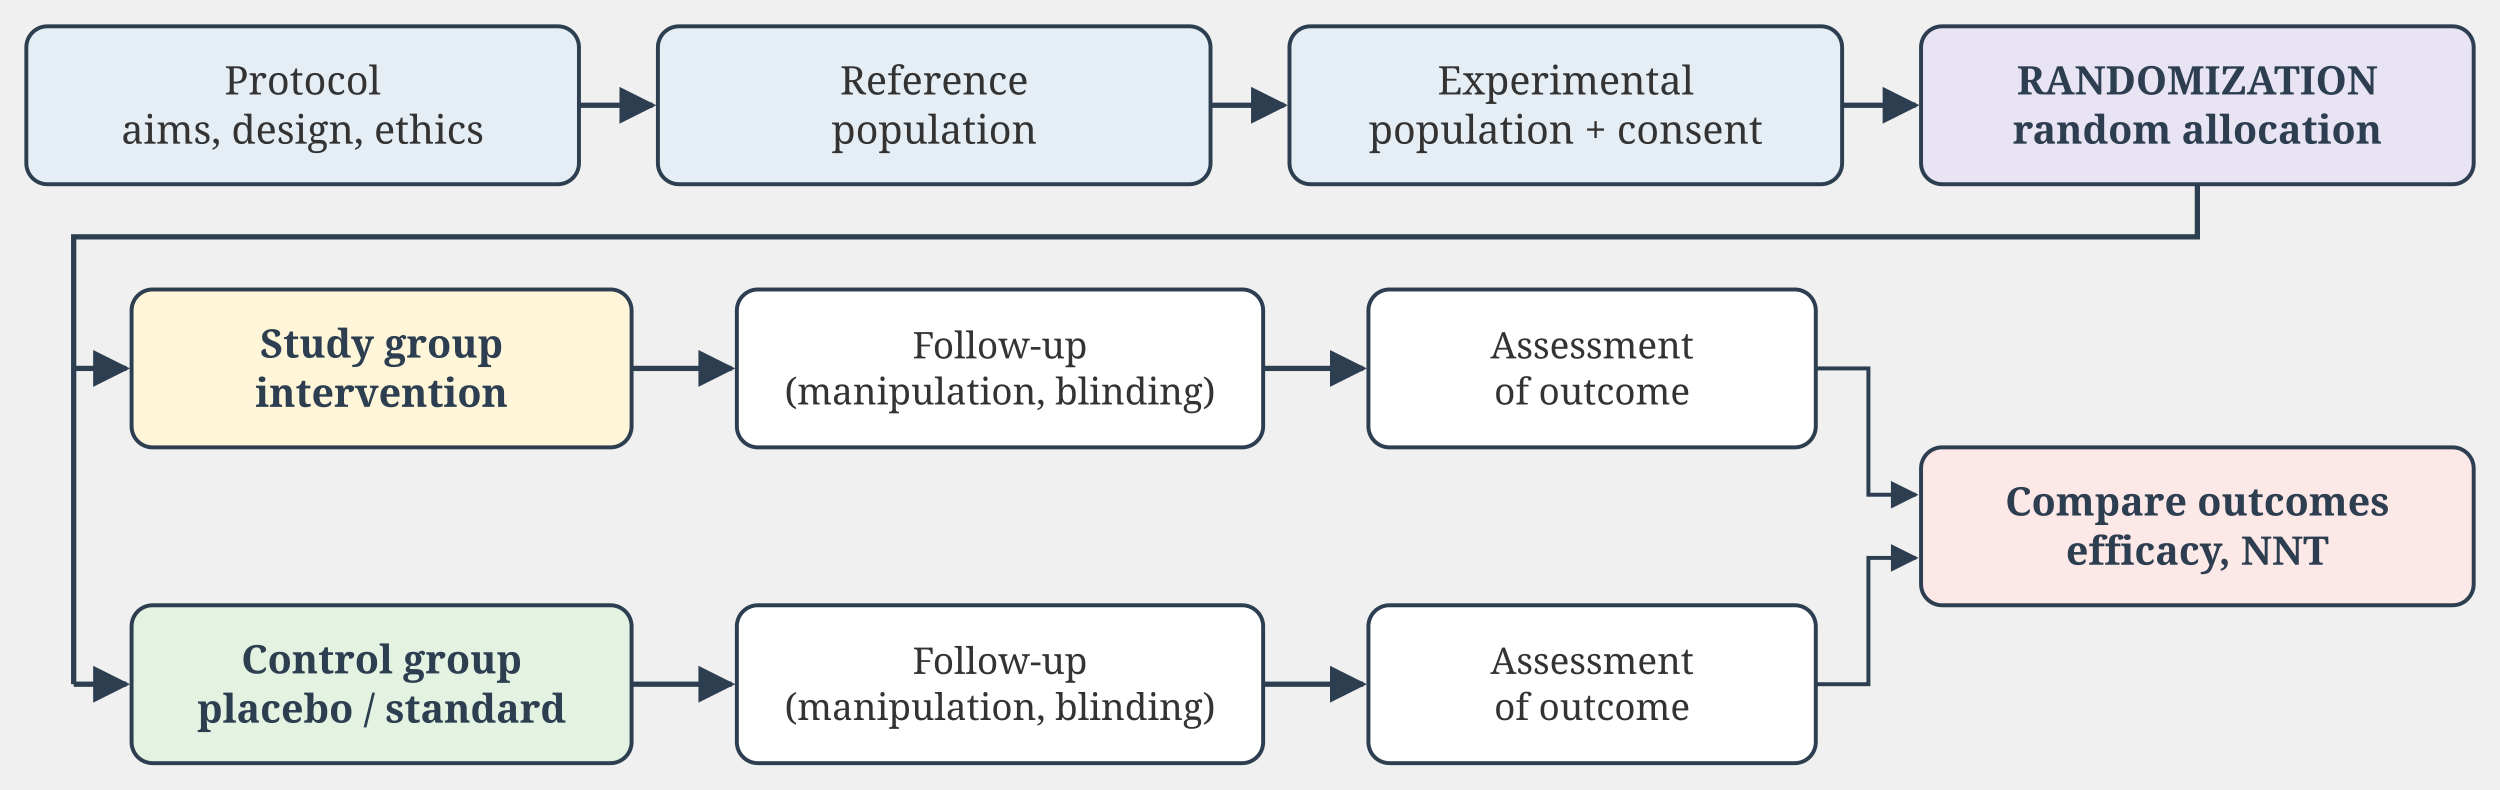
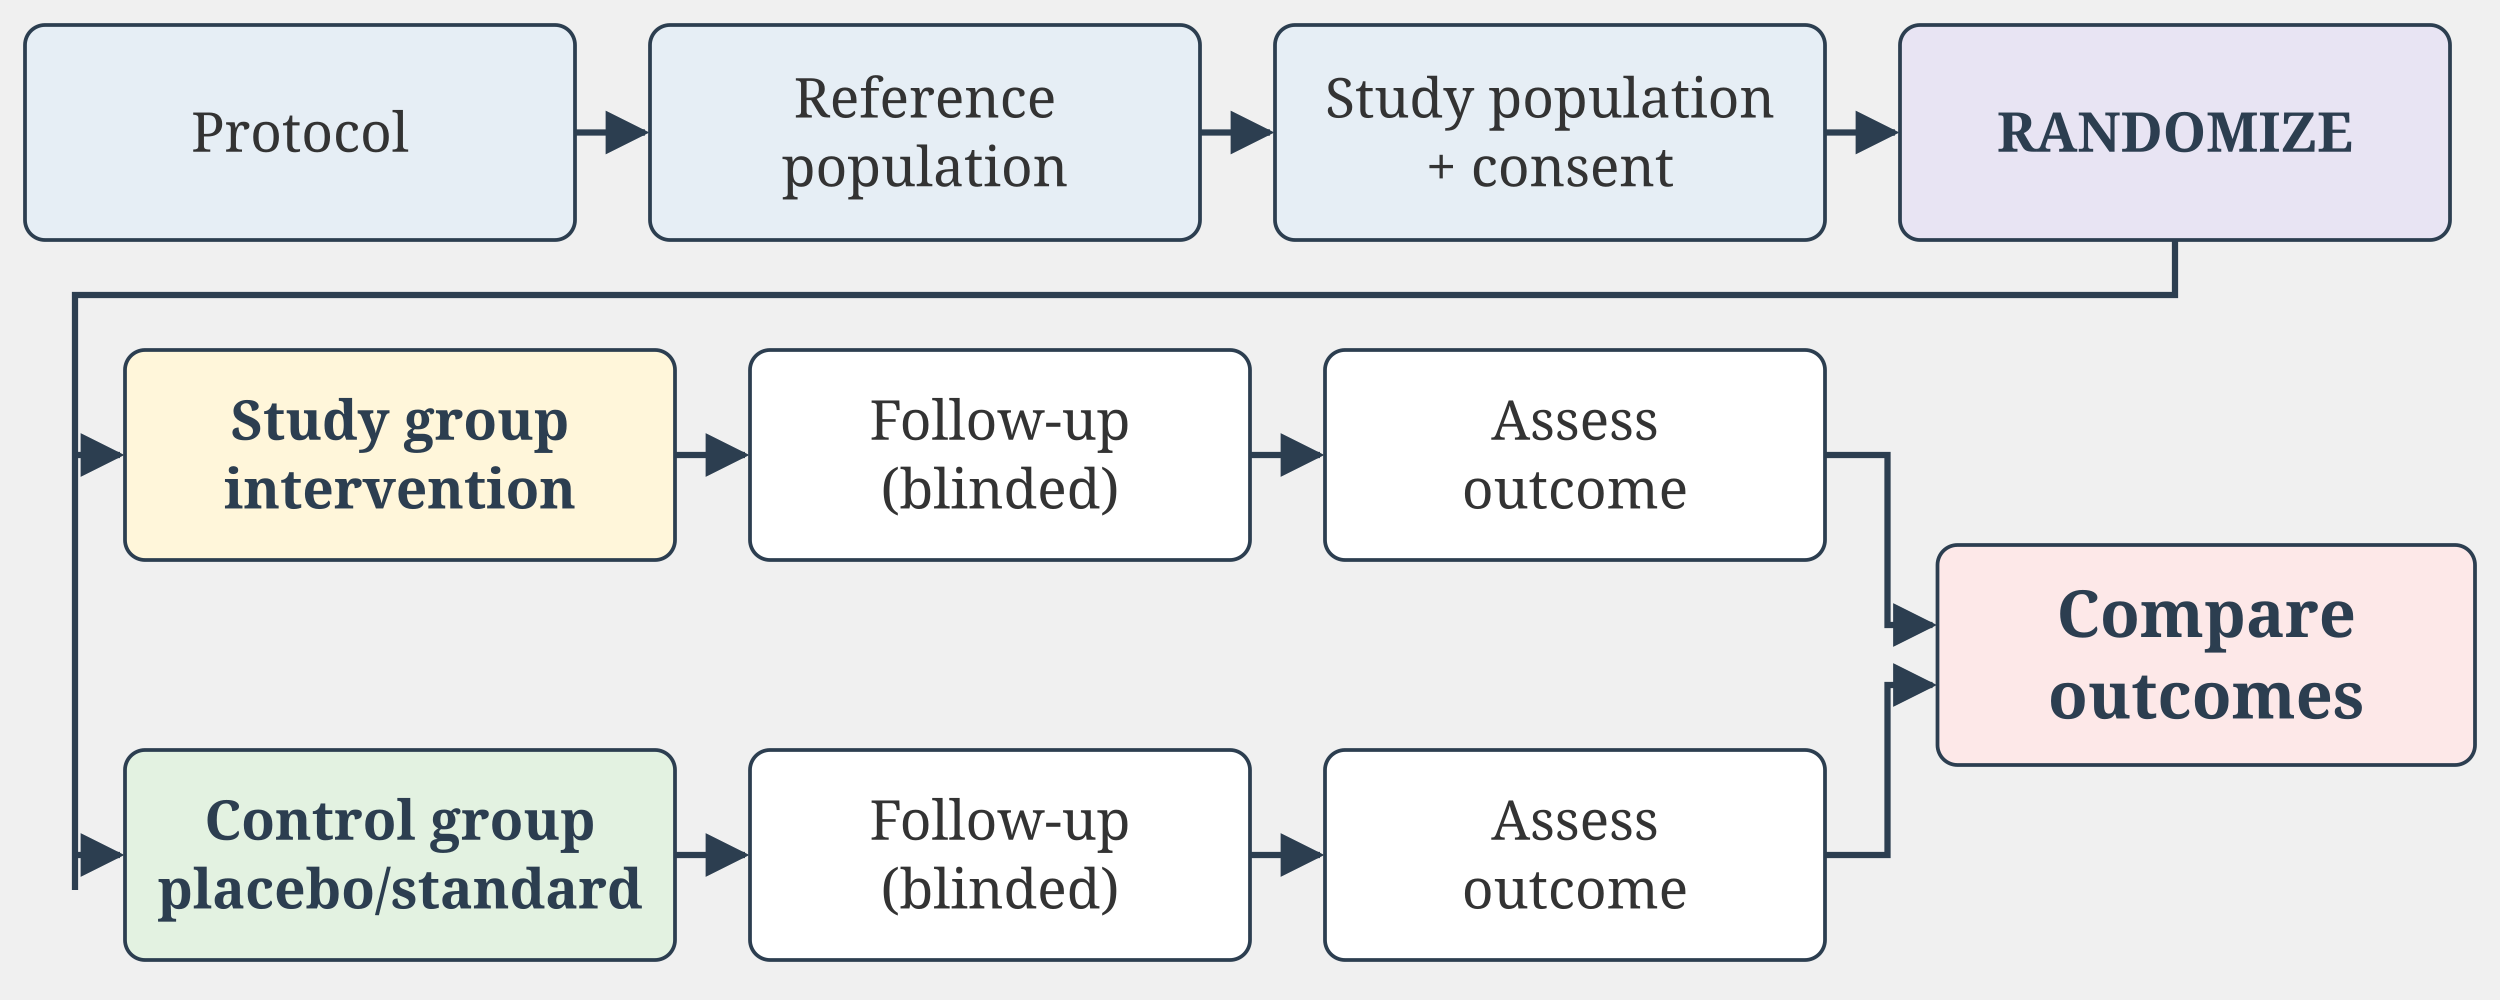
- <svg xmlns="http://www.w3.org/2000/svg" width="950" height="300" viewBox="0 0 950 300" role="img" aria-labelledby="title desc">
+ <svg xmlns="http://www.w3.org/2000/svg" width="1000" height="400" viewBox="0 0 1000 400" role="img" aria-labelledby="title desc">
  <defs>
    <marker id="arr" viewBox="0 0 10 10" refX="9" refY="5" markerWidth="7" markerHeight="7" orient="auto-start-reverse">
      <path d="M0,0 L10,5 L0,10 z" fill="#2c3e50" />
    </marker>
  </defs>
-   <rect x="10" y="10" width="210" height="60" rx="8" fill="#E6EEF5" stroke="#2c3e50" stroke-width="1.5" />
-   <text x="115.0" y="35.9" text-anchor="middle" font-family="Georgia, serif" font-size="15" fill="#333">Protocol</text>
-   <text x="115.0" y="54.6" text-anchor="middle" font-family="Georgia, serif" font-size="15" fill="#333">aims, design, ethics</text>
-   <line x1="220" y1="40" x2="248" y2="40" stroke="#2c3e50" stroke-width="2" marker-end="url(#arr)" />
-   <rect x="250" y="10" width="210" height="60" rx="8" fill="#E6EEF5" stroke="#2c3e50" stroke-width="1.5" />
-   <text x="355.0" y="35.9" text-anchor="middle" font-family="Georgia, serif" font-size="15" fill="#333">Reference</text>
-   <text x="355.0" y="54.6" text-anchor="middle" font-family="Georgia, serif" font-size="15" fill="#333">population</text>
-   <line x1="460" y1="40" x2="488" y2="40" stroke="#2c3e50" stroke-width="2" marker-end="url(#arr)" />
-   <rect x="490" y="10" width="210" height="60" rx="8" fill="#E6EEF5" stroke="#2c3e50" stroke-width="1.5" />
-   <text x="595.0" y="35.9" text-anchor="middle" font-family="Georgia, serif" font-size="15" fill="#333">Experimental</text>
-   <text x="595.0" y="54.6" text-anchor="middle" font-family="Georgia, serif" font-size="15" fill="#333">population + consent</text>
-   <line x1="700" y1="40" x2="728" y2="40" stroke="#2c3e50" stroke-width="2" marker-end="url(#arr)" />
-   <rect x="730" y="10" width="210" height="60" rx="8" fill="#E8E4F3" stroke="#2c3e50" stroke-width="1.5" />
-   <text x="835.0" y="35.9" text-anchor="middle" font-family="Georgia, serif" font-size="15" font-weight="bold" fill="#2c3e50">RANDOMIZATION</text>
-   <text x="835.0" y="54.6" text-anchor="middle" font-family="Georgia, serif" font-size="15" font-weight="bold" fill="#2c3e50">random allocation</text>
-   <path d="M835,70 L835,90 L28,90 L28,260" fill="none" stroke="#2c3e50" stroke-width="2" />
-   <line x1="28" y1="140" x2="48" y2="140" stroke="#2c3e50" stroke-width="2" marker-end="url(#arr)" />
-   <rect x="50" y="110" width="190" height="60" rx="8" fill="#FFF6DA" stroke="#2c3e50" stroke-width="1.5" />
-   <text x="145.0" y="135.9" text-anchor="middle" font-family="Georgia, serif" font-size="15" font-weight="bold" fill="#2c3e50">Study group</text>
-   <text x="145.0" y="154.6" text-anchor="middle" font-family="Georgia, serif" font-size="15" font-weight="bold" fill="#2c3e50">intervention</text>
-   <line x1="240" y1="140" x2="278" y2="140" stroke="#2c3e50" stroke-width="2" marker-end="url(#arr)" />
-   <rect x="280" y="110" width="200" height="60" rx="8" fill="#ffffff" stroke="#2c3e50" stroke-width="1.5" />
-   <text x="380.0" y="136.2" text-anchor="middle" font-family="Georgia, serif" font-size="14" fill="#333">Follow-up</text>
-   <text x="380.0" y="153.7" text-anchor="middle" font-family="Georgia, serif" font-size="14" fill="#333">(manipulation, blinding)</text>
-   <line x1="480" y1="140" x2="518" y2="140" stroke="#2c3e50" stroke-width="2" marker-end="url(#arr)" />
-   <rect x="520" y="110" width="170" height="60" rx="8" fill="#ffffff" stroke="#2c3e50" stroke-width="1.5" />
-   <text x="605.0" y="136.2" text-anchor="middle" font-family="Georgia, serif" font-size="14" fill="#333">Assessment</text>
-   <text x="605.0" y="153.7" text-anchor="middle" font-family="Georgia, serif" font-size="14" fill="#333">of outcome</text>
-   <line x1="28" y1="260" x2="48" y2="260" stroke="#2c3e50" stroke-width="2" marker-end="url(#arr)" />
-   <rect x="50" y="230" width="190" height="60" rx="8" fill="#E3F2E1" stroke="#2c3e50" stroke-width="1.5" />
-   <text x="145.0" y="255.9" text-anchor="middle" font-family="Georgia, serif" font-size="15" font-weight="bold" fill="#2c3e50">Control group</text>
-   <text x="145.0" y="274.6" text-anchor="middle" font-family="Georgia, serif" font-size="15" font-weight="bold" fill="#2c3e50">placebo / standard</text>
-   <line x1="240" y1="260" x2="278" y2="260" stroke="#2c3e50" stroke-width="2" marker-end="url(#arr)" />
-   <rect x="280" y="230" width="200" height="60" rx="8" fill="#ffffff" stroke="#2c3e50" stroke-width="1.5" />
-   <text x="380.0" y="256.1" text-anchor="middle" font-family="Georgia, serif" font-size="14" fill="#333">Follow-up</text>
-   <text x="380.0" y="273.6" text-anchor="middle" font-family="Georgia, serif" font-size="14" fill="#333">(manipulation, blinding)</text>
-   <line x1="480" y1="260" x2="518" y2="260" stroke="#2c3e50" stroke-width="2" marker-end="url(#arr)" />
-   <rect x="520" y="230" width="170" height="60" rx="8" fill="#ffffff" stroke="#2c3e50" stroke-width="1.5" />
-   <text x="605.0" y="256.1" text-anchor="middle" font-family="Georgia, serif" font-size="14" fill="#333">Assessment</text>
-   <text x="605.0" y="273.6" text-anchor="middle" font-family="Georgia, serif" font-size="14" fill="#333">of outcome</text>
-   <path d="M690,140 L710,140 L710,188 L728,188" fill="none" stroke="#2c3e50" stroke-width="1.5" marker-end="url(#arr)" />
-   <path d="M690,260 L710,260 L710,212 L728,212" fill="none" stroke="#2c3e50" stroke-width="1.5" marker-end="url(#arr)" />
-   <rect x="730" y="170" width="210" height="60" rx="8" fill="#FDE8E8" stroke="#2c3e50" stroke-width="1.5" />
-   <text x="835.0" y="195.9" text-anchor="middle" font-family="Georgia, serif" font-size="15" font-weight="bold" fill="#2c3e50">Compare outcomes</text>
-   <text x="835.0" y="214.6" text-anchor="middle" font-family="Georgia, serif" font-size="15" font-weight="bold" fill="#2c3e50">efficacy, NNT</text>
+   <rect x="10" y="10" width="220" height="86" rx="8" fill="#E6EEF5" stroke="#2c3e50" stroke-width="1.5" />
+   <text x="120.0" y="60.7" text-anchor="middle" font-family="Georgia, serif" font-size="22" fill="#333">Protocol</text>
+   <line x1="230" y1="53" x2="258" y2="53" stroke="#2c3e50" stroke-width="2.5" marker-end="url(#arr)" />
+   <rect x="260" y="10" width="220" height="86" rx="8" fill="#E6EEF5" stroke="#2c3e50" stroke-width="1.5" />
+   <text x="370.0" y="47.0" text-anchor="middle" font-family="Georgia, serif" font-size="22" fill="#333">Reference</text>
+   <text x="370.0" y="74.5" text-anchor="middle" font-family="Georgia, serif" font-size="22" fill="#333">population</text>
+   <line x1="480" y1="53" x2="508" y2="53" stroke="#2c3e50" stroke-width="2.5" marker-end="url(#arr)" />
+   <rect x="510" y="10" width="220" height="86" rx="8" fill="#E6EEF5" stroke="#2c3e50" stroke-width="1.5" />
+   <text x="620.0" y="47.0" text-anchor="middle" font-family="Georgia, serif" font-size="22" fill="#333">Study population</text>
+   <text x="620.0" y="74.5" text-anchor="middle" font-family="Georgia, serif" font-size="22" fill="#333">+ consent</text>
+   <line x1="730" y1="53" x2="758" y2="53" stroke="#2c3e50" stroke-width="2.5" marker-end="url(#arr)" />
+   <rect x="760" y="10" width="220" height="86" rx="8" fill="#E8E4F3" stroke="#2c3e50" stroke-width="1.5" />
+   <text x="870.0" y="60.7" text-anchor="middle" font-family="Georgia, serif" font-size="22" font-weight="bold" fill="#2c3e50">RANDOMIZE</text>
+   <path d="M870,96 L870,118 L30,118 L30,356" fill="none" stroke="#2c3e50" stroke-width="2.5" />
+   <line x1="30" y1="182" x2="48" y2="182" stroke="#2c3e50" stroke-width="2.5" marker-end="url(#arr)" />
+   <rect x="50" y="140" width="220" height="84" rx="8" fill="#FFF6DA" stroke="#2c3e50" stroke-width="1.5" />
+   <text x="160.0" y="175.9" text-anchor="middle" font-family="Georgia, serif" font-size="22" font-weight="bold" fill="#2c3e50">Study group</text>
+   <text x="160.0" y="203.4" text-anchor="middle" font-family="Georgia, serif" font-size="22" font-weight="bold" fill="#2c3e50">intervention</text>
+   <line x1="270" y1="182" x2="298" y2="182" stroke="#2c3e50" stroke-width="2.5" marker-end="url(#arr)" />
+   <rect x="300" y="140" width="200" height="84" rx="8" fill="#ffffff" stroke="#2c3e50" stroke-width="1.5" />
+   <text x="400.0" y="175.9" text-anchor="middle" font-family="Georgia, serif" font-size="22" fill="#333">Follow-up</text>
+   <text x="400.0" y="203.4" text-anchor="middle" font-family="Georgia, serif" font-size="22" fill="#333">(blinded)</text>
+   <line x1="500" y1="182" x2="528" y2="182" stroke="#2c3e50" stroke-width="2.5" marker-end="url(#arr)" />
+   <rect x="530" y="140" width="200" height="84" rx="8" fill="#ffffff" stroke="#2c3e50" stroke-width="1.5" />
+   <text x="630.0" y="175.9" text-anchor="middle" font-family="Georgia, serif" font-size="22" fill="#333">Assess</text>
+   <text x="630.0" y="203.4" text-anchor="middle" font-family="Georgia, serif" font-size="22" fill="#333">outcome</text>
+   <line x1="30" y1="342" x2="48" y2="342" stroke="#2c3e50" stroke-width="2.5" marker-end="url(#arr)" />
+   <rect x="50" y="300" width="220" height="84" rx="8" fill="#E3F2E1" stroke="#2c3e50" stroke-width="1.5" />
+   <text x="160.0" y="335.9" text-anchor="middle" font-family="Georgia, serif" font-size="22" font-weight="bold" fill="#2c3e50">Control group</text>
+   <text x="160.0" y="363.4" text-anchor="middle" font-family="Georgia, serif" font-size="22" font-weight="bold" fill="#2c3e50">placebo/standard</text>
+   <line x1="270" y1="342" x2="298" y2="342" stroke="#2c3e50" stroke-width="2.5" marker-end="url(#arr)" />
+   <rect x="300" y="300" width="200" height="84" rx="8" fill="#ffffff" stroke="#2c3e50" stroke-width="1.5" />
+   <text x="400.0" y="335.9" text-anchor="middle" font-family="Georgia, serif" font-size="22" fill="#333">Follow-up</text>
+   <text x="400.0" y="363.4" text-anchor="middle" font-family="Georgia, serif" font-size="22" fill="#333">(blinded)</text>
+   <line x1="500" y1="342" x2="528" y2="342" stroke="#2c3e50" stroke-width="2.5" marker-end="url(#arr)" />
+   <rect x="530" y="300" width="200" height="84" rx="8" fill="#ffffff" stroke="#2c3e50" stroke-width="1.5" />
+   <text x="630.0" y="335.9" text-anchor="middle" font-family="Georgia, serif" font-size="22" fill="#333">Assess</text>
+   <text x="630.0" y="363.4" text-anchor="middle" font-family="Georgia, serif" font-size="22" fill="#333">outcome</text>
+   <path d="M730,182 L755,182 L755,250 L773,250" fill="none" stroke="#2c3e50" stroke-width="2.5" marker-end="url(#arr)" />
+   <path d="M730,342 L755,342 L755,274 L773,274" fill="none" stroke="#2c3e50" stroke-width="2.5" marker-end="url(#arr)" />
+   <rect x="775" y="218" width="215" height="88" rx="8" fill="#FDE8E8" stroke="#2c3e50" stroke-width="1.5" />
+   <text x="882.5" y="254.8" text-anchor="middle" font-family="Georgia, serif" font-size="26" font-weight="bold" fill="#2c3e50">Compare</text>
+   <text x="882.5" y="287.4" text-anchor="middle" font-family="Georgia, serif" font-size="26" font-weight="bold" fill="#2c3e50">outcomes</text>
</svg>
